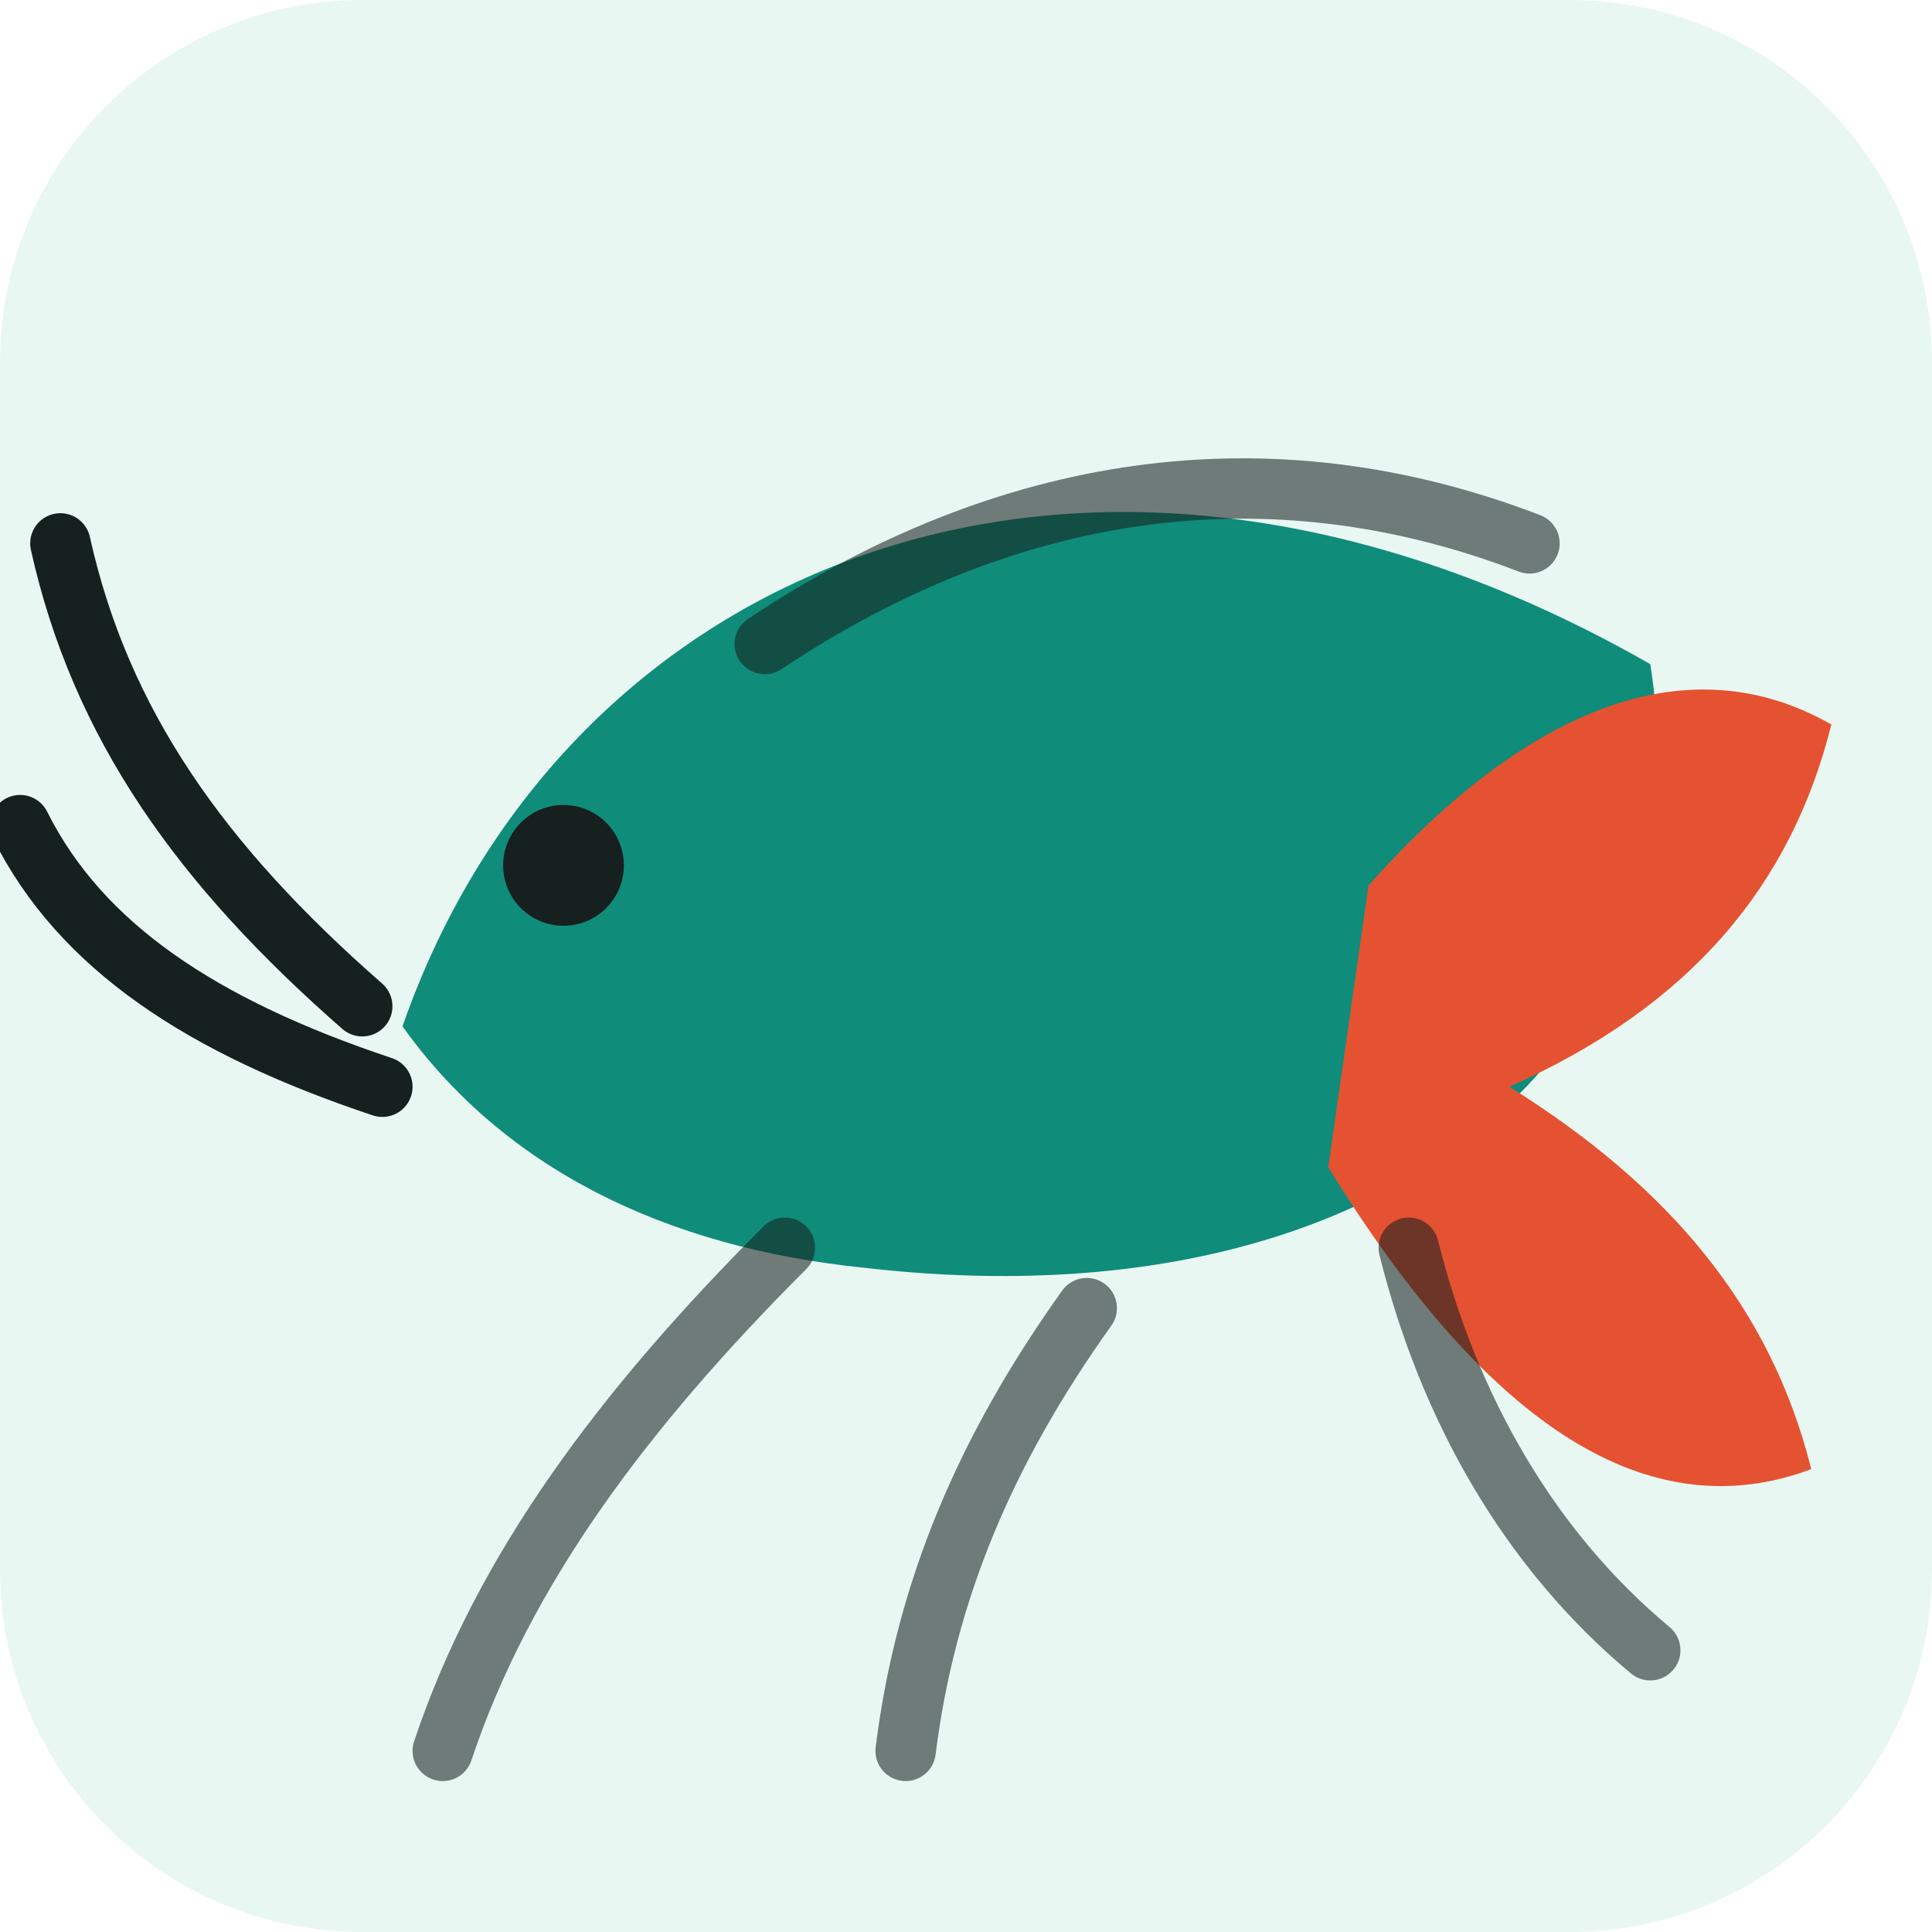
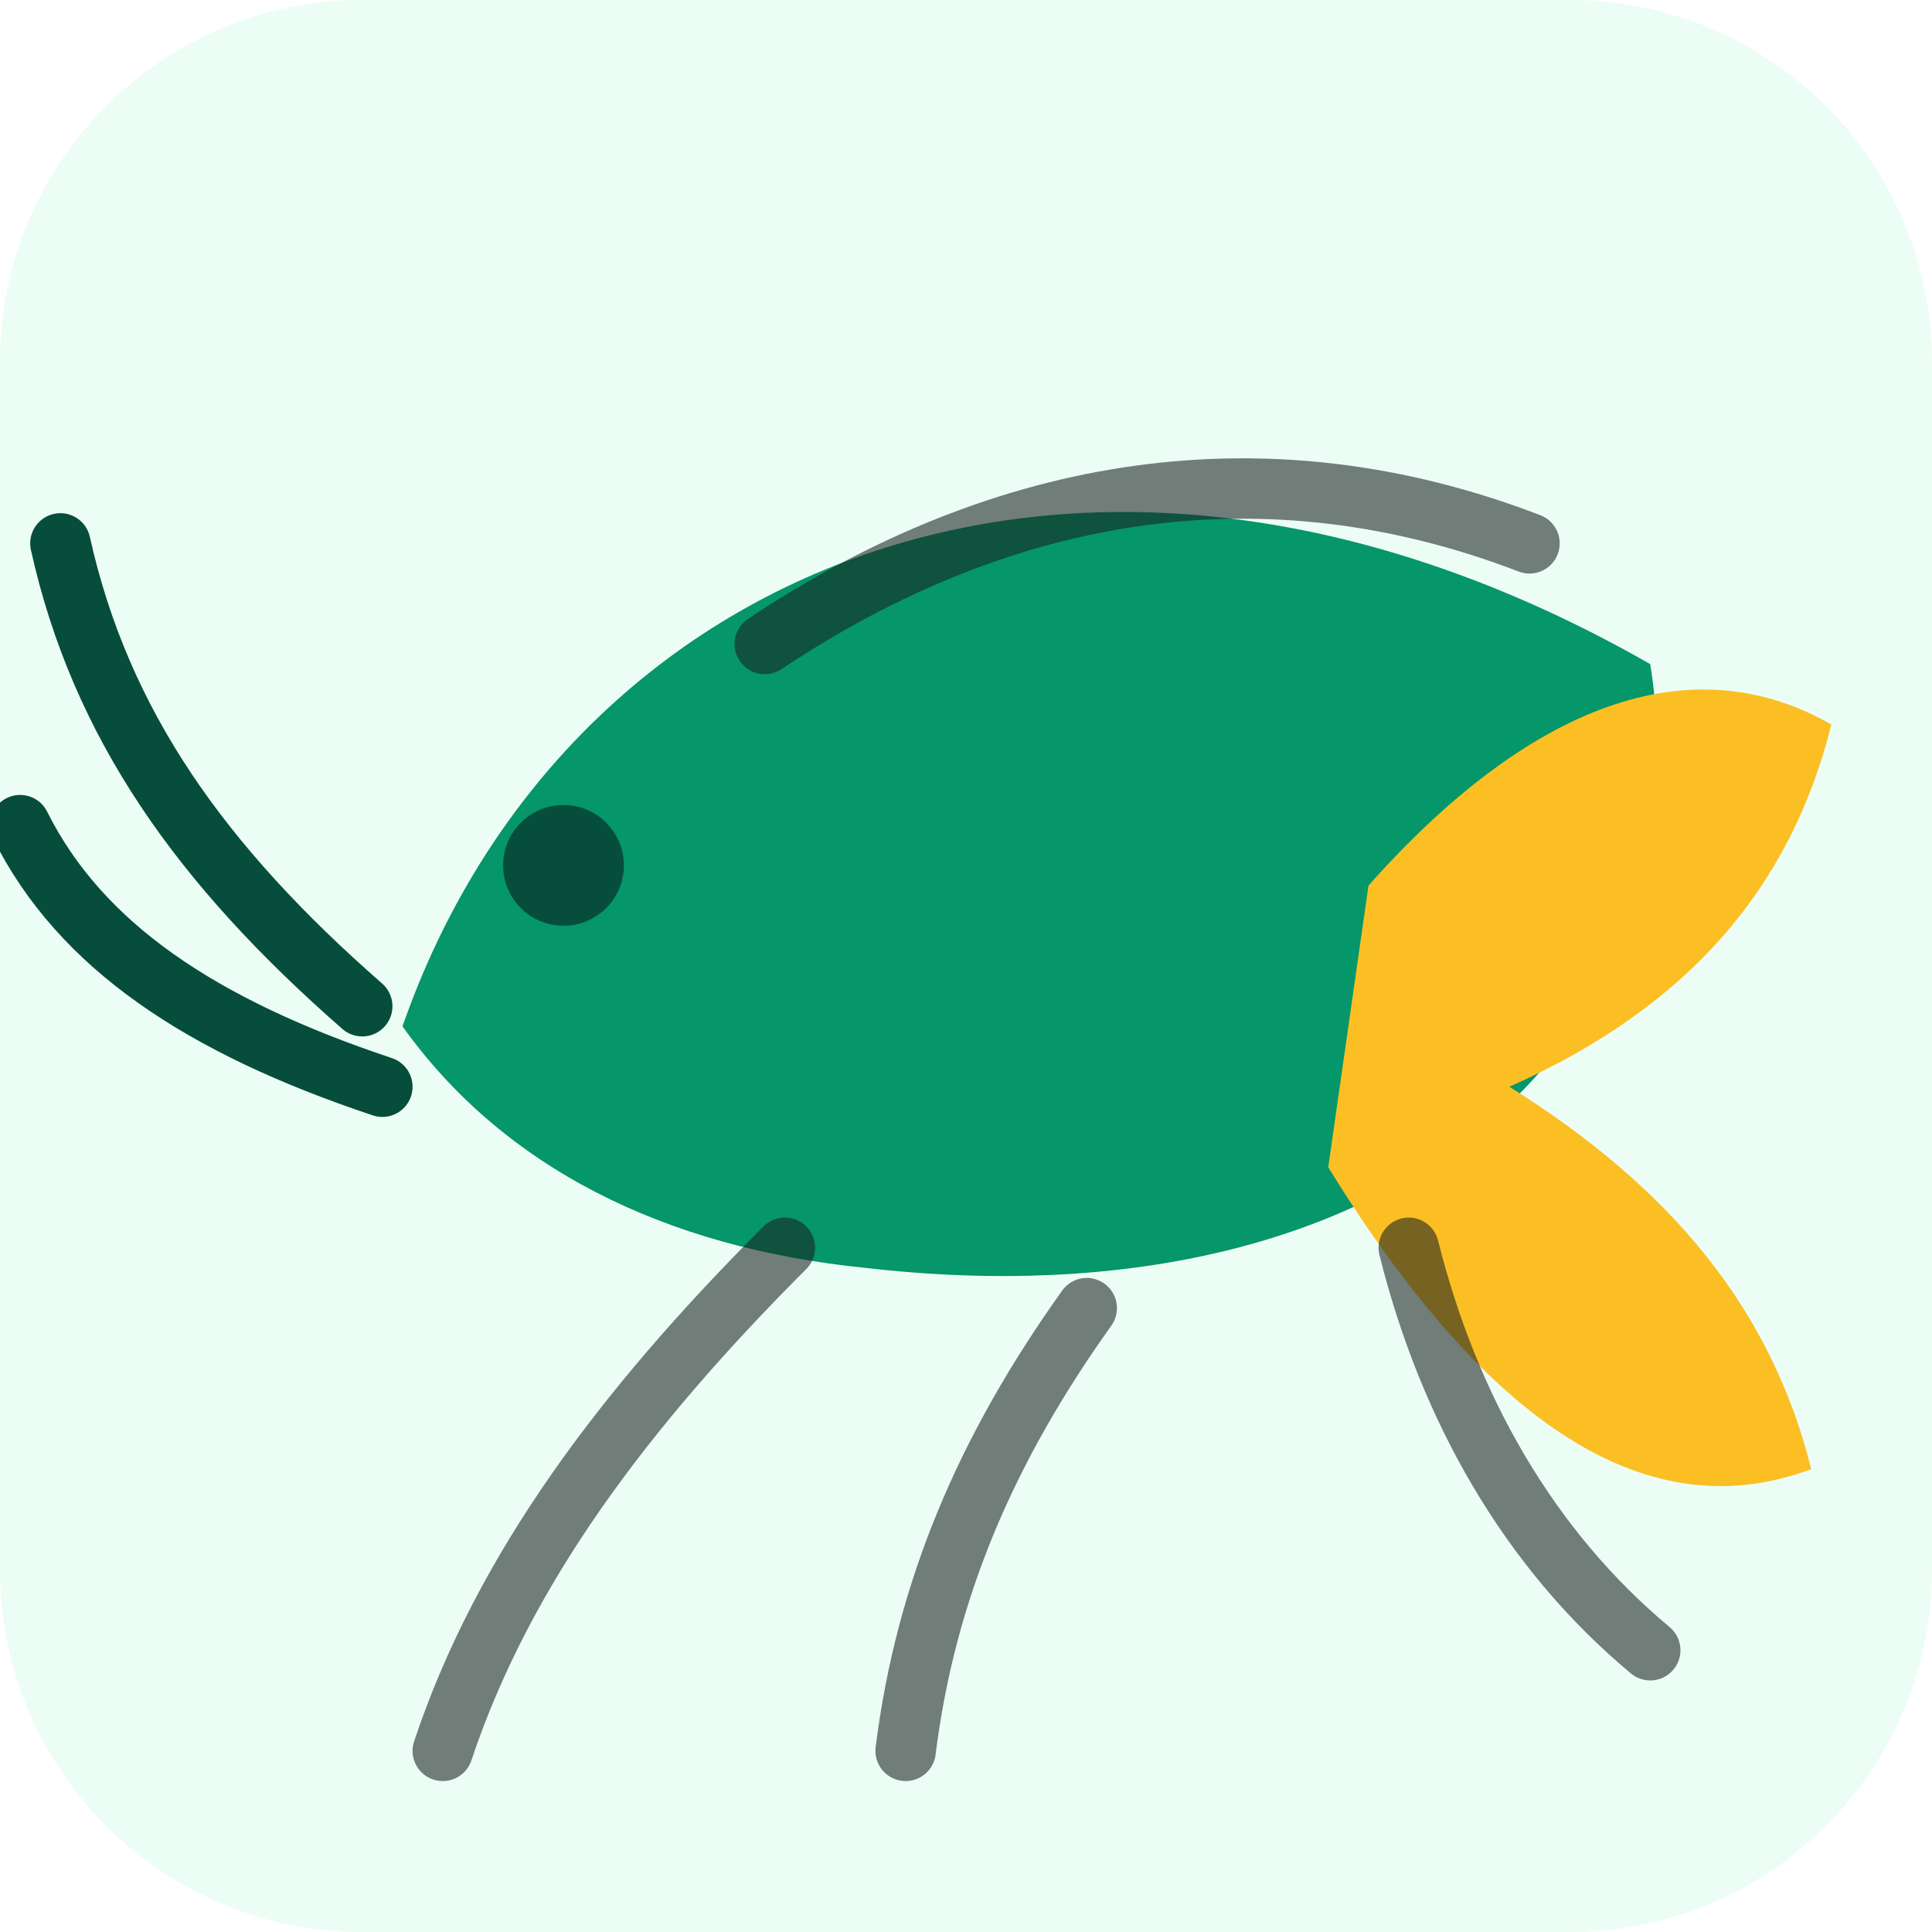
<svg xmlns="http://www.w3.org/2000/svg" viewBox="0 0 96 96" role="img" aria-label="Neocaridina Icon">
-   <rect width="96" height="96" rx="18" fill="#e9f7f3" />
-   <path d="M20 51c8-23 34-34 62-18 3 19-13 33-39 30-10-1-18-5-23-12Z" fill="#0f8c7a" />
-   <path d="M68 44c8-9 16-12 23-8-2 8-7 14-16 18 8 5 13 11 15 19-8 3-16-2-24-15Z" fill="#e55231" />
-   <path d="M18 50c-8-7-13-14-15-23M19 54C10 51 4 47 1 41" fill="none" stroke="#16201f" stroke-width="3" stroke-linecap="round" />
-   <circle cx="28" cy="43" r="3" fill="#16201f" />
+   <rect width="96" height="96" rx="18" fill="#ecfdf5" />
+   <path d="M20 51c8-23 34-34 62-18 3 19-13 33-39 30-10-1-18-5-23-12Z" fill="#059669" />
+   <path d="M68 44c8-9 16-12 23-8-2 8-7 14-16 18 8 5 13 11 15 19-8 3-16-2-24-15Z" fill="#fbbf24" />
+   <path d="M18 50c-8-7-13-14-15-23M19 54C10 51 4 47 1 41" fill="none" stroke="#064e3b" stroke-width="3" stroke-linecap="round" />
+   <circle cx="28" cy="43" r="3" fill="#064e3b" />
  <path d="M38 32c12-8 25-10 38-5M39 62c-8 8-14 16-17 25M54 65c-5 7-8 14-9 22M70 62c2 8 6 15 12 20" fill="none" stroke="#16201f" stroke-width="3" stroke-linecap="round" opacity=".58" />
</svg>
